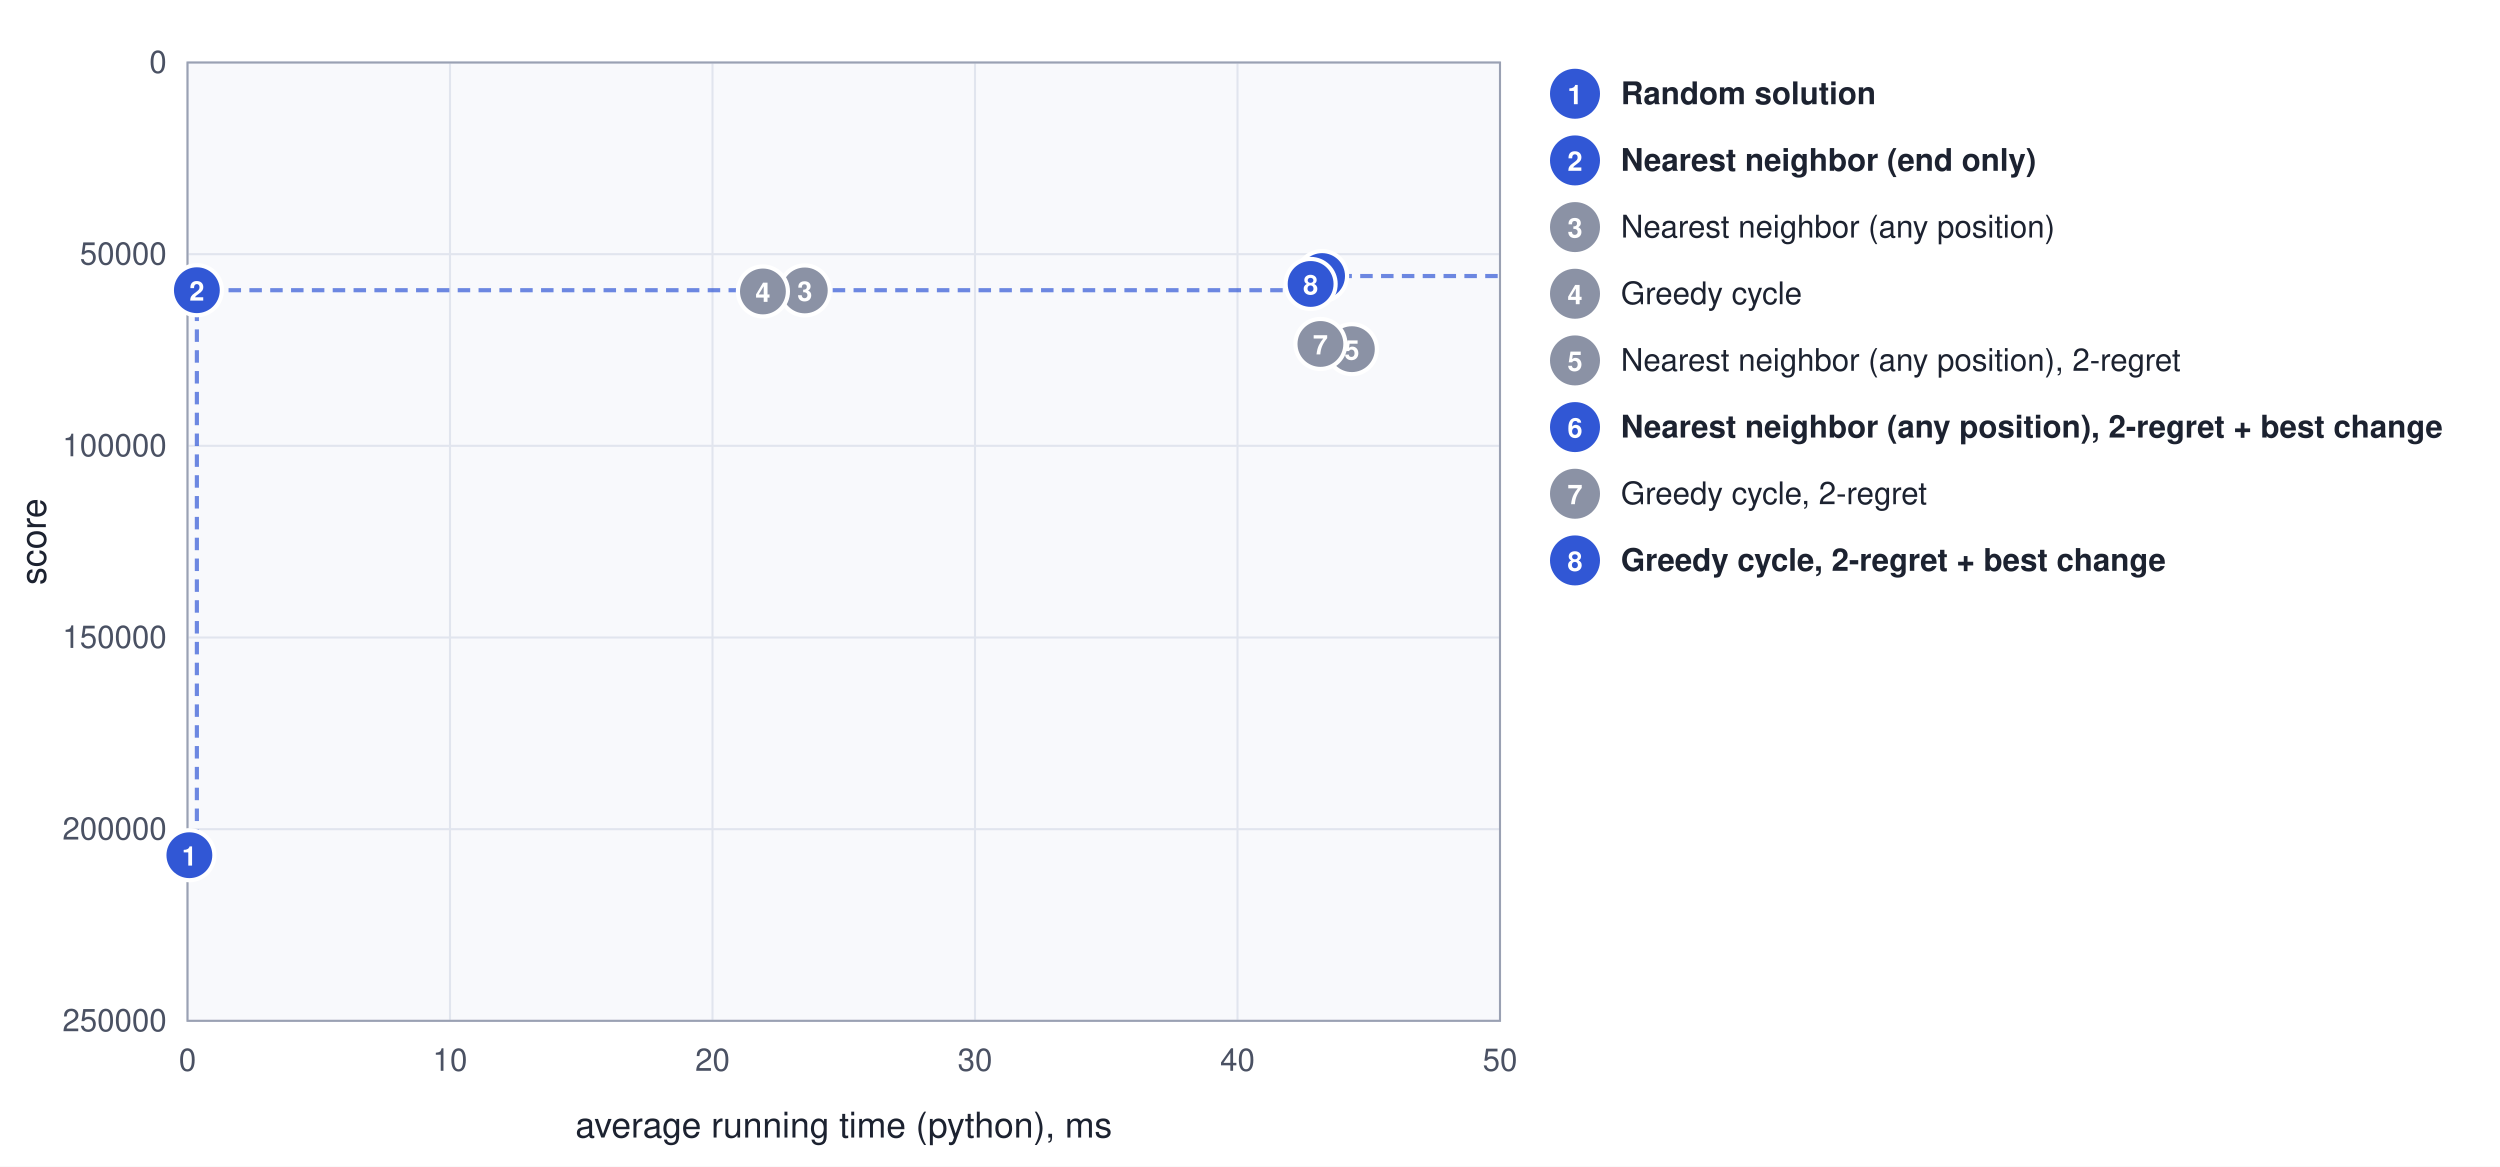
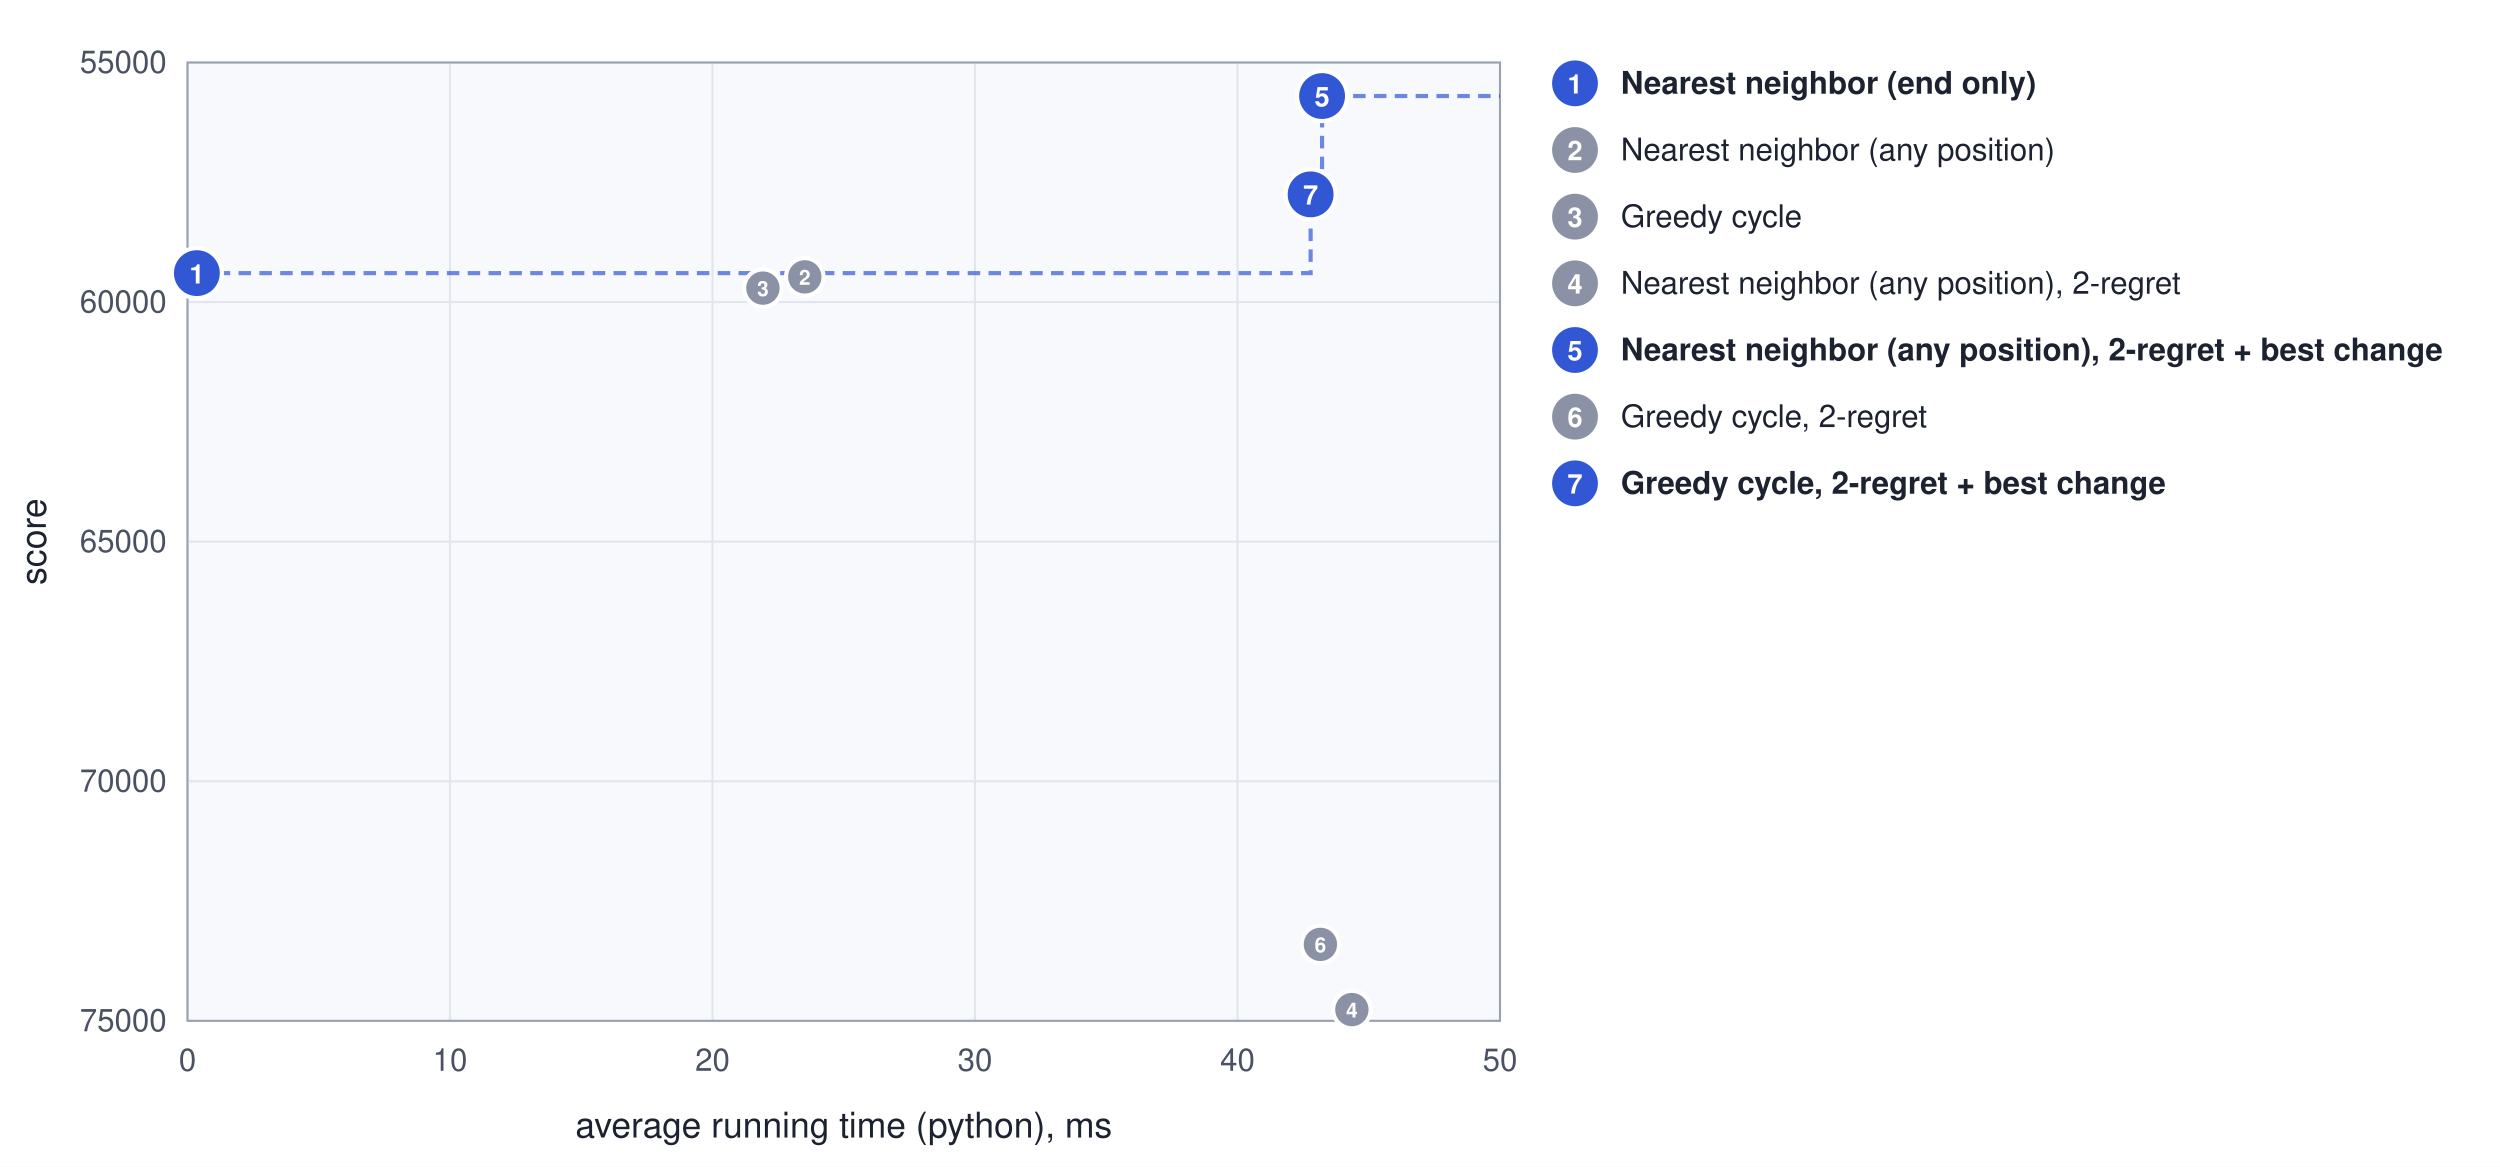
<svg xmlns="http://www.w3.org/2000/svg" viewBox="0 0 1200 560" width="1200" height="560" font-family="Helvetica, Arial, sans-serif" font-size="15">
  <rect width="1200" height="560" fill="#fff" />
  <rect x="90" y="30" width="630" height="460" fill="#f8f9fc" />
  <line x1="90.0" y1="30" x2="90.0" y2="490" stroke="#e1e5ee" />
  <text x="90.0" y="514" text-anchor="middle" fill="#4a5163">0</text>
  <line x1="216.0" y1="30" x2="216.0" y2="490" stroke="#e1e5ee" />
  <text x="216.0" y="514" text-anchor="middle" fill="#4a5163">10</text>
  <line x1="342.0" y1="30" x2="342.0" y2="490" stroke="#e1e5ee" />
  <text x="342.0" y="514" text-anchor="middle" fill="#4a5163">20</text>
  <line x1="468.0" y1="30" x2="468.0" y2="490" stroke="#e1e5ee" />
  <text x="468.0" y="514" text-anchor="middle" fill="#4a5163">30</text>
  <line x1="594.0" y1="30" x2="594.0" y2="490" stroke="#e1e5ee" />
  <text x="594.0" y="514" text-anchor="middle" fill="#4a5163">40</text>
  <line x1="720.0" y1="30" x2="720.0" y2="490" stroke="#e1e5ee" />
  <text x="720.0" y="514" text-anchor="middle" fill="#4a5163">50</text>
  <line x1="90" y1="30.0" x2="720" y2="30.0" stroke="#e1e5ee" />
-   <text x="80" y="35.0" text-anchor="end" fill="#4a5163">0</text>
-   <line x1="90" y1="122.0" x2="720" y2="122.0" stroke="#e1e5ee" />
-   <text x="80" y="127.0" text-anchor="end" fill="#4a5163">50000</text>
-   <line x1="90" y1="214.0" x2="720" y2="214.0" stroke="#e1e5ee" />
-   <text x="80" y="219.0" text-anchor="end" fill="#4a5163">100000</text>
-   <line x1="90" y1="306.0" x2="720" y2="306.0" stroke="#e1e5ee" />
-   <text x="80" y="311.0" text-anchor="end" fill="#4a5163">150000</text>
-   <line x1="90" y1="398.0" x2="720" y2="398.0" stroke="#e1e5ee" />
-   <text x="80" y="403.0" text-anchor="end" fill="#4a5163">200000</text>
+   <text x="80" y="35.0" text-anchor="end" fill="#4a5163">55000</text>
+   <line x1="90" y1="145.0" x2="720" y2="145.0" stroke="#e1e5ee" />
+   <text x="80" y="150.0" text-anchor="end" fill="#4a5163">60000</text>
+   <line x1="90" y1="260.0" x2="720" y2="260.0" stroke="#e1e5ee" />
+   <text x="80" y="265.0" text-anchor="end" fill="#4a5163">65000</text>
+   <line x1="90" y1="375.0" x2="720" y2="375.0" stroke="#e1e5ee" />
+   <text x="80" y="380.0" text-anchor="end" fill="#4a5163">70000</text>
  <line x1="90" y1="490.0" x2="720" y2="490.0" stroke="#e1e5ee" />
-   <text x="80" y="495.0" text-anchor="end" fill="#4a5163">250000</text>
+   <text x="80" y="495.0" text-anchor="end" fill="#4a5163">75000</text>
  <rect x="90" y="30" width="630" height="460" fill="none" stroke="#9aa1b3" />
  <text x="405.0" y="546" text-anchor="middle" font-size="17" fill="#1c2230">average running time (python), ms</text>
  <text transform="translate(22,260.0) rotate(-90)" text-anchor="middle" font-size="17" fill="#1c2230">score</text>
-   <path d="M90.9,410.5H94.5V139.3H629.1V136.3H634.6V132.5H720" fill="none" stroke="#3157d5" stroke-width="2" stroke-dasharray="6 4" opacity=".7" />
-   <circle cx="90.9" cy="410.5" r="12" fill="#3157d5" stroke="#fff" stroke-width="2" />
-   <text x="90.9" y="415.5" text-anchor="middle" fill="#fff" font-size="13" font-weight="bold">1</text>
-   <circle cx="756" cy="45" r="12" fill="#3157d5" />
-   <text x="756" y="50" text-anchor="middle" fill="#fff" font-size="13" font-weight="bold">1</text>
-   <text x="778" y="50" fill="#1c2230" font-weight="bold">Random solution</text>
-   <circle cx="94.5" cy="139.3" r="12" fill="#3157d5" stroke="#fff" stroke-width="2" />
-   <text x="94.5" y="144.3" text-anchor="middle" fill="#fff" font-size="13" font-weight="bold">2</text>
-   <circle cx="756" cy="77" r="12" fill="#3157d5" />
-   <text x="756" y="82" text-anchor="middle" fill="#fff" font-size="13" font-weight="bold">2</text>
-   <text x="778" y="82" fill="#1c2230" font-weight="bold">Nearest neighbor (end only)</text>
-   <circle cx="386.3" cy="139.4" r="12" fill="#8b92a5" stroke="#fff" stroke-width="2" />
-   <text x="386.3" y="144.4" text-anchor="middle" fill="#fff" font-size="13" font-weight="bold">3</text>
-   <circle cx="756" cy="109" r="12" fill="#8b92a5" />
-   <text x="756" y="114" text-anchor="middle" fill="#fff" font-size="13" font-weight="bold">3</text>
-   <text x="778" y="114" fill="#1c2230">Nearest neighbor (any position)</text>
-   <circle cx="366.2" cy="139.9" r="12" fill="#8b92a5" stroke="#fff" stroke-width="2" />
-   <text x="366.2" y="144.9" text-anchor="middle" fill="#fff" font-size="13" font-weight="bold">4</text>
-   <circle cx="756" cy="141" r="12" fill="#8b92a5" />
-   <text x="756" y="146" text-anchor="middle" fill="#fff" font-size="13" font-weight="bold">4</text>
-   <text x="778" y="146" fill="#1c2230">Greedy cycle</text>
-   <circle cx="648.9" cy="167.6" r="12" fill="#8b92a5" stroke="#fff" stroke-width="2" />
-   <text x="648.9" y="172.6" text-anchor="middle" fill="#fff" font-size="13" font-weight="bold">5</text>
-   <circle cx="756" cy="173" r="12" fill="#8b92a5" />
-   <text x="756" y="178" text-anchor="middle" fill="#fff" font-size="13" font-weight="bold">5</text>
-   <text x="778" y="178" fill="#1c2230">Nearest neighbor (any position), 2-regret</text>
-   <circle cx="634.6" cy="132.5" r="12" fill="#3157d5" stroke="#fff" stroke-width="2" />
-   <text x="634.6" y="137.5" text-anchor="middle" fill="#fff" font-size="13" font-weight="bold">6</text>
-   <circle cx="756" cy="205" r="12" fill="#3157d5" />
-   <text x="756" y="210" text-anchor="middle" fill="#fff" font-size="13" font-weight="bold">6</text>
-   <text x="778" y="210" fill="#1c2230" font-weight="bold">Nearest neighbor (any position), 2-regret + best change</text>
-   <circle cx="633.8" cy="165.1" r="12" fill="#8b92a5" stroke="#fff" stroke-width="2" />
-   <text x="633.8" y="170.1" text-anchor="middle" fill="#fff" font-size="13" font-weight="bold">7</text>
-   <circle cx="756" cy="237" r="12" fill="#8b92a5" />
-   <text x="756" y="242" text-anchor="middle" fill="#fff" font-size="13" font-weight="bold">7</text>
-   <text x="778" y="242" fill="#1c2230">Greedy cycle, 2-regret</text>
-   <circle cx="629.1" cy="136.3" r="12" fill="#3157d5" stroke="#fff" stroke-width="2" />
-   <text x="629.1" y="141.3" text-anchor="middle" fill="#fff" font-size="13" font-weight="bold">8</text>
-   <circle cx="756" cy="269" r="12" fill="#3157d5" />
-   <text x="756" y="274" text-anchor="middle" fill="#fff" font-size="13" font-weight="bold">8</text>
-   <text x="778" y="274" fill="#1c2230" font-weight="bold">Greedy cycle, 2-regret + best change</text>
+   <path d="M94.5,131.1H629.1V93.3H634.6V46.1H720" fill="none" stroke="#3157d5" stroke-width="2" stroke-dasharray="6 4" opacity=".7" />
+   <circle cx="756.0" cy="40.0" r="12" fill="#3157d5" stroke="#fff" stroke-width="2" />
+   <text x="756.0" y="44.9" text-anchor="middle" fill="#fff" font-size="13" font-weight="bold">1</text>
+   <text x="778" y="45" fill="#1c2230" font-weight="bold">Nearest neighbor (end only)</text>
+   <circle cx="756.0" cy="72.0" r="12" fill="#8b92a5" stroke="#fff" stroke-width="2" />
+   <text x="756.0" y="76.9" text-anchor="middle" fill="#fff" font-size="13" font-weight="bold">2</text>
+   <text x="778" y="77" fill="#1c2230">Nearest neighbor (any position)</text>
+   <circle cx="756.0" cy="104.0" r="12" fill="#8b92a5" stroke="#fff" stroke-width="2" />
+   <text x="756.0" y="108.9" text-anchor="middle" fill="#fff" font-size="13" font-weight="bold">3</text>
+   <text x="778" y="109" fill="#1c2230">Greedy cycle</text>
+   <circle cx="756.0" cy="136.0" r="12" fill="#8b92a5" stroke="#fff" stroke-width="2" />
+   <text x="756.0" y="140.9" text-anchor="middle" fill="#fff" font-size="13" font-weight="bold">4</text>
+   <text x="778" y="141" fill="#1c2230">Nearest neighbor (any position), 2-regret</text>
+   <circle cx="756.0" cy="168.0" r="12" fill="#3157d5" stroke="#fff" stroke-width="2" />
+   <text x="756.0" y="172.9" text-anchor="middle" fill="#fff" font-size="13" font-weight="bold">5</text>
+   <text x="778" y="173" fill="#1c2230" font-weight="bold">Nearest neighbor (any position), 2-regret + best change</text>
+   <circle cx="756.0" cy="200.0" r="12" fill="#8b92a5" stroke="#fff" stroke-width="2" />
+   <text x="756.0" y="204.9" text-anchor="middle" fill="#fff" font-size="13" font-weight="bold">6</text>
+   <text x="778" y="205" fill="#1c2230">Greedy cycle, 2-regret</text>
+   <circle cx="756.0" cy="232.0" r="12" fill="#3157d5" stroke="#fff" stroke-width="2" />
+   <text x="756.0" y="236.9" text-anchor="middle" fill="#fff" font-size="13" font-weight="bold">7</text>
+   <text x="778" y="237" fill="#1c2230" font-weight="bold">Greedy cycle, 2-regret + best change</text>
+   <circle cx="386.3" cy="132.9" r="9" fill="#8b92a5" stroke="#fff" stroke-width="2" />
+   <text x="386.3" y="136.7" text-anchor="middle" fill="#fff" font-size="10" font-weight="bold">2</text>
+   <circle cx="366.2" cy="138.3" r="9" fill="#8b92a5" stroke="#fff" stroke-width="2" />
+   <text x="366.2" y="142.1" text-anchor="middle" fill="#fff" font-size="10" font-weight="bold">3</text>
+   <circle cx="648.9" cy="484.6" r="9" fill="#8b92a5" stroke="#fff" stroke-width="2" />
+   <text x="648.9" y="488.4" text-anchor="middle" fill="#fff" font-size="10" font-weight="bold">4</text>
+   <circle cx="633.8" cy="453.3" r="9" fill="#8b92a5" stroke="#fff" stroke-width="2" />
+   <text x="633.8" y="457.1" text-anchor="middle" fill="#fff" font-size="10" font-weight="bold">6</text>
+   <circle cx="94.5" cy="131.1" r="12" fill="#3157d5" stroke="#fff" stroke-width="2" />
+   <text x="94.5" y="136.1" text-anchor="middle" fill="#fff" font-size="13" font-weight="bold">1</text>
+   <circle cx="634.6" cy="46.1" r="12" fill="#3157d5" stroke="#fff" stroke-width="2" />
+   <text x="634.6" y="51.0" text-anchor="middle" fill="#fff" font-size="13" font-weight="bold">5</text>
+   <circle cx="629.1" cy="93.3" r="12" fill="#3157d5" stroke="#fff" stroke-width="2" />
+   <text x="629.1" y="98.2" text-anchor="middle" fill="#fff" font-size="13" font-weight="bold">7</text>
</svg>
